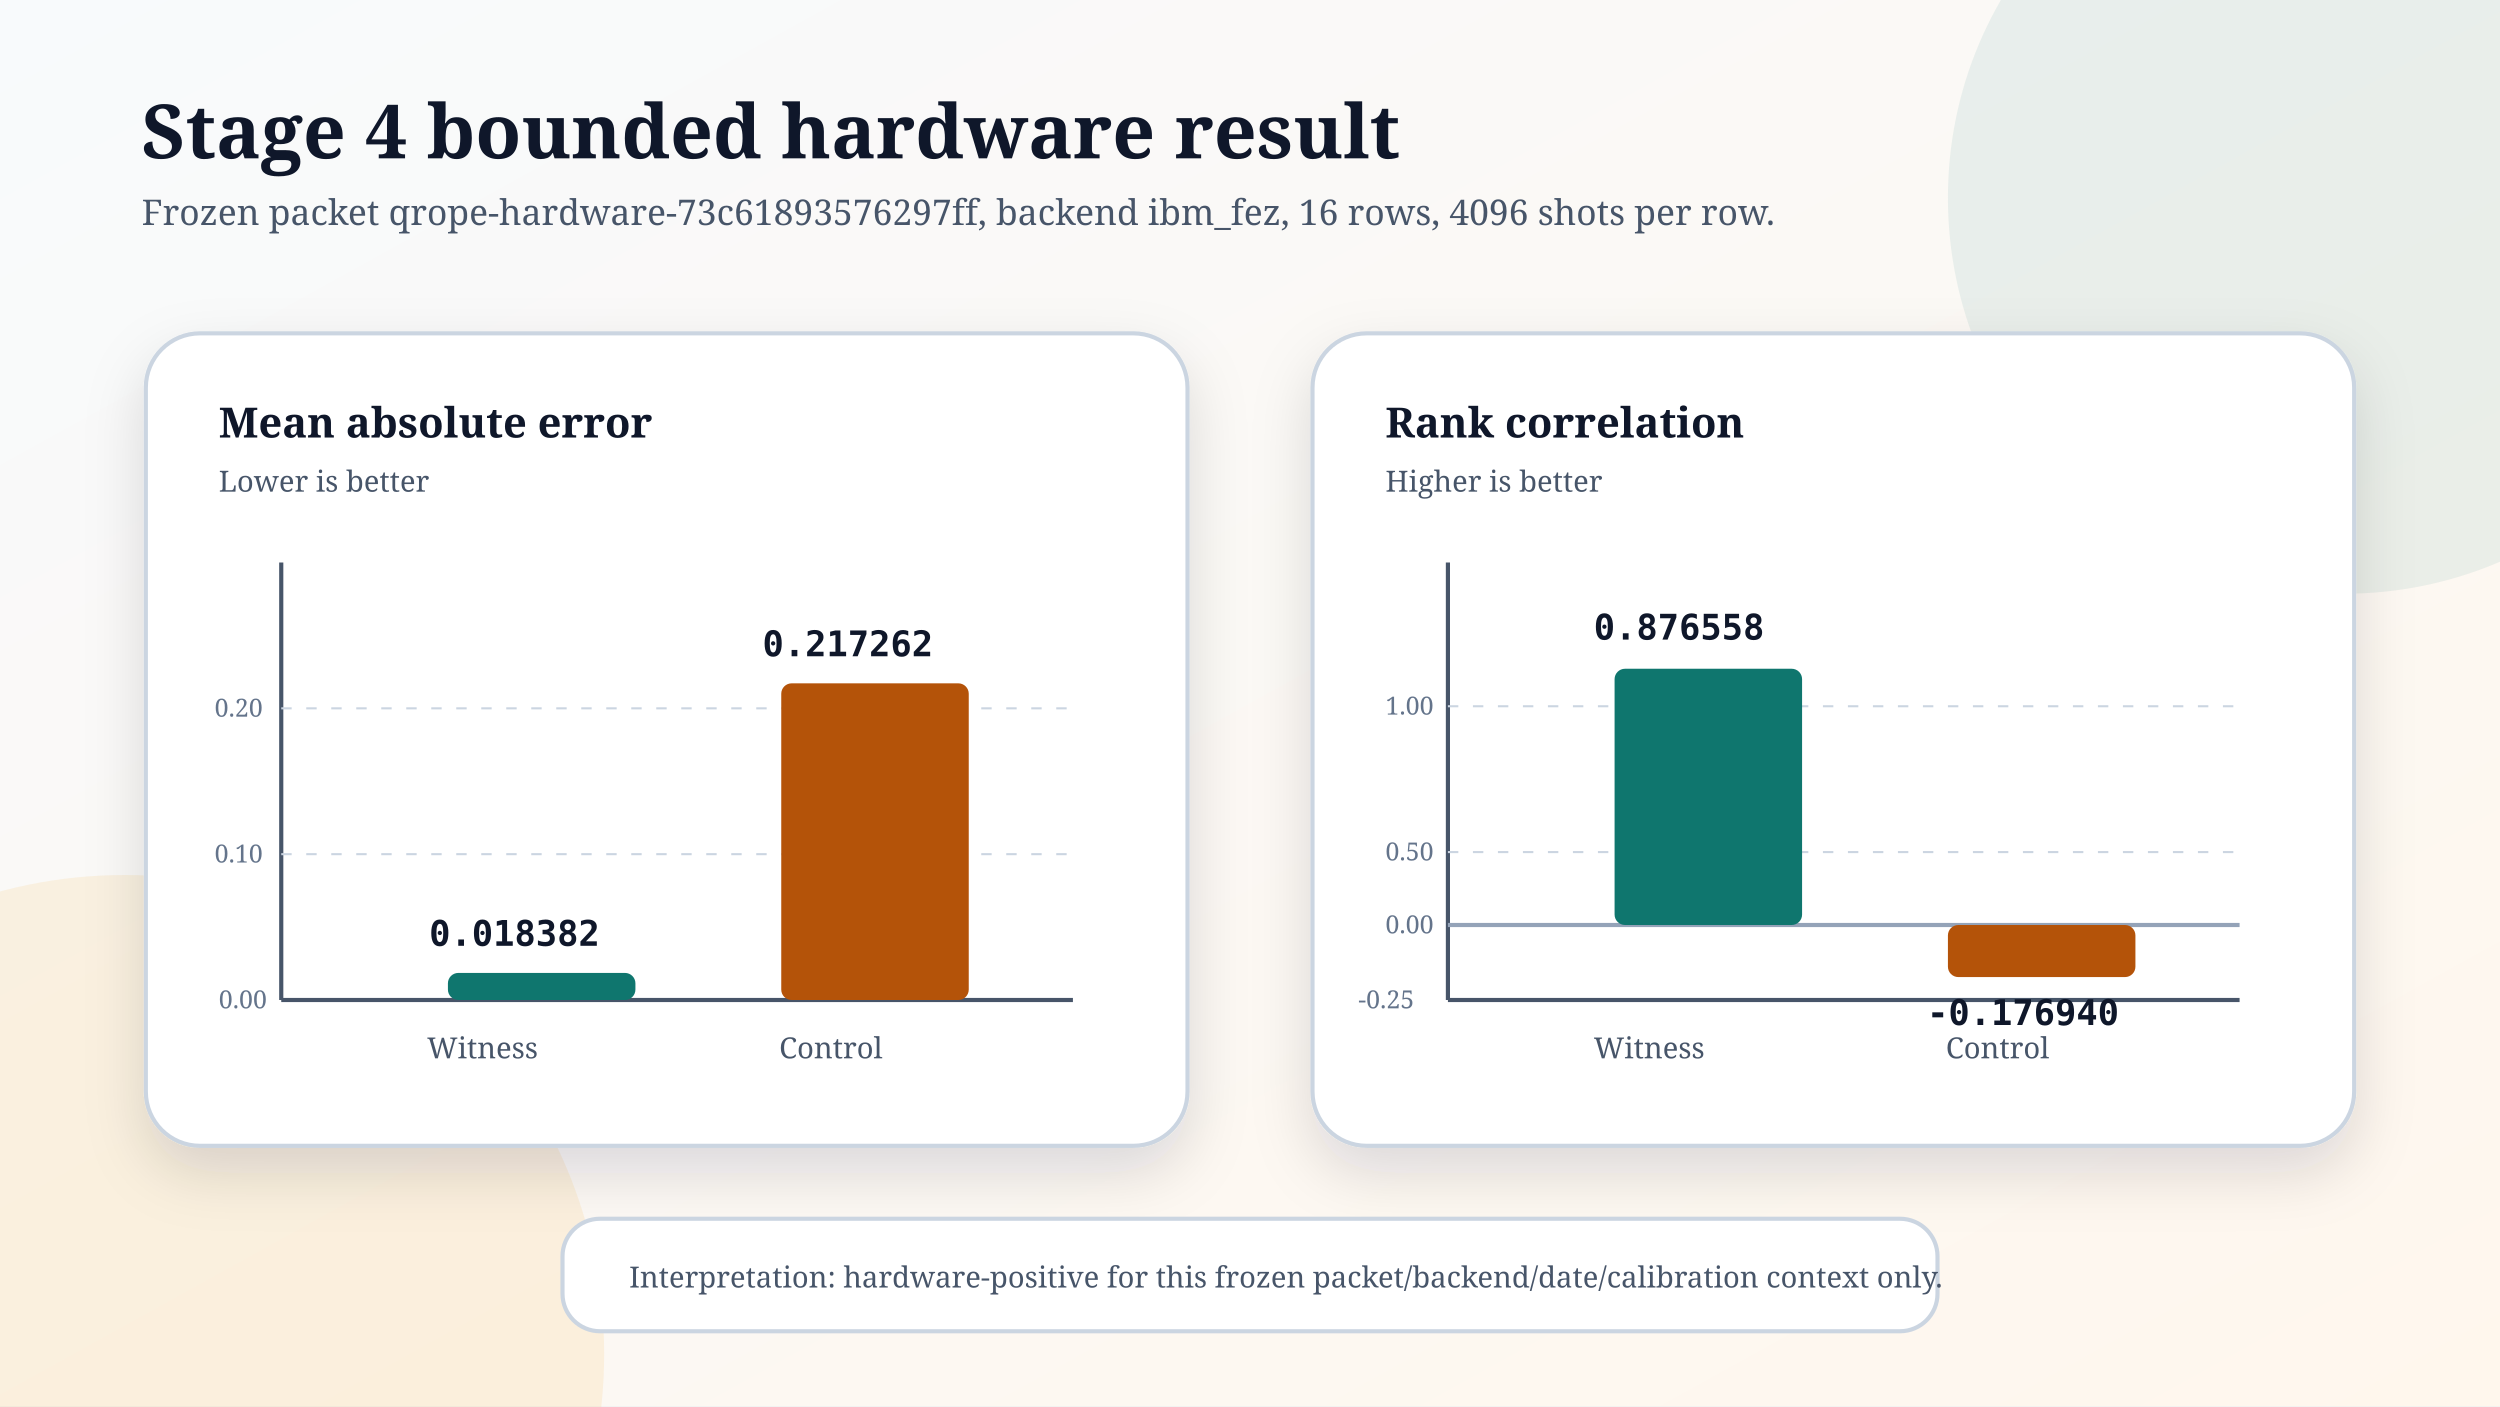
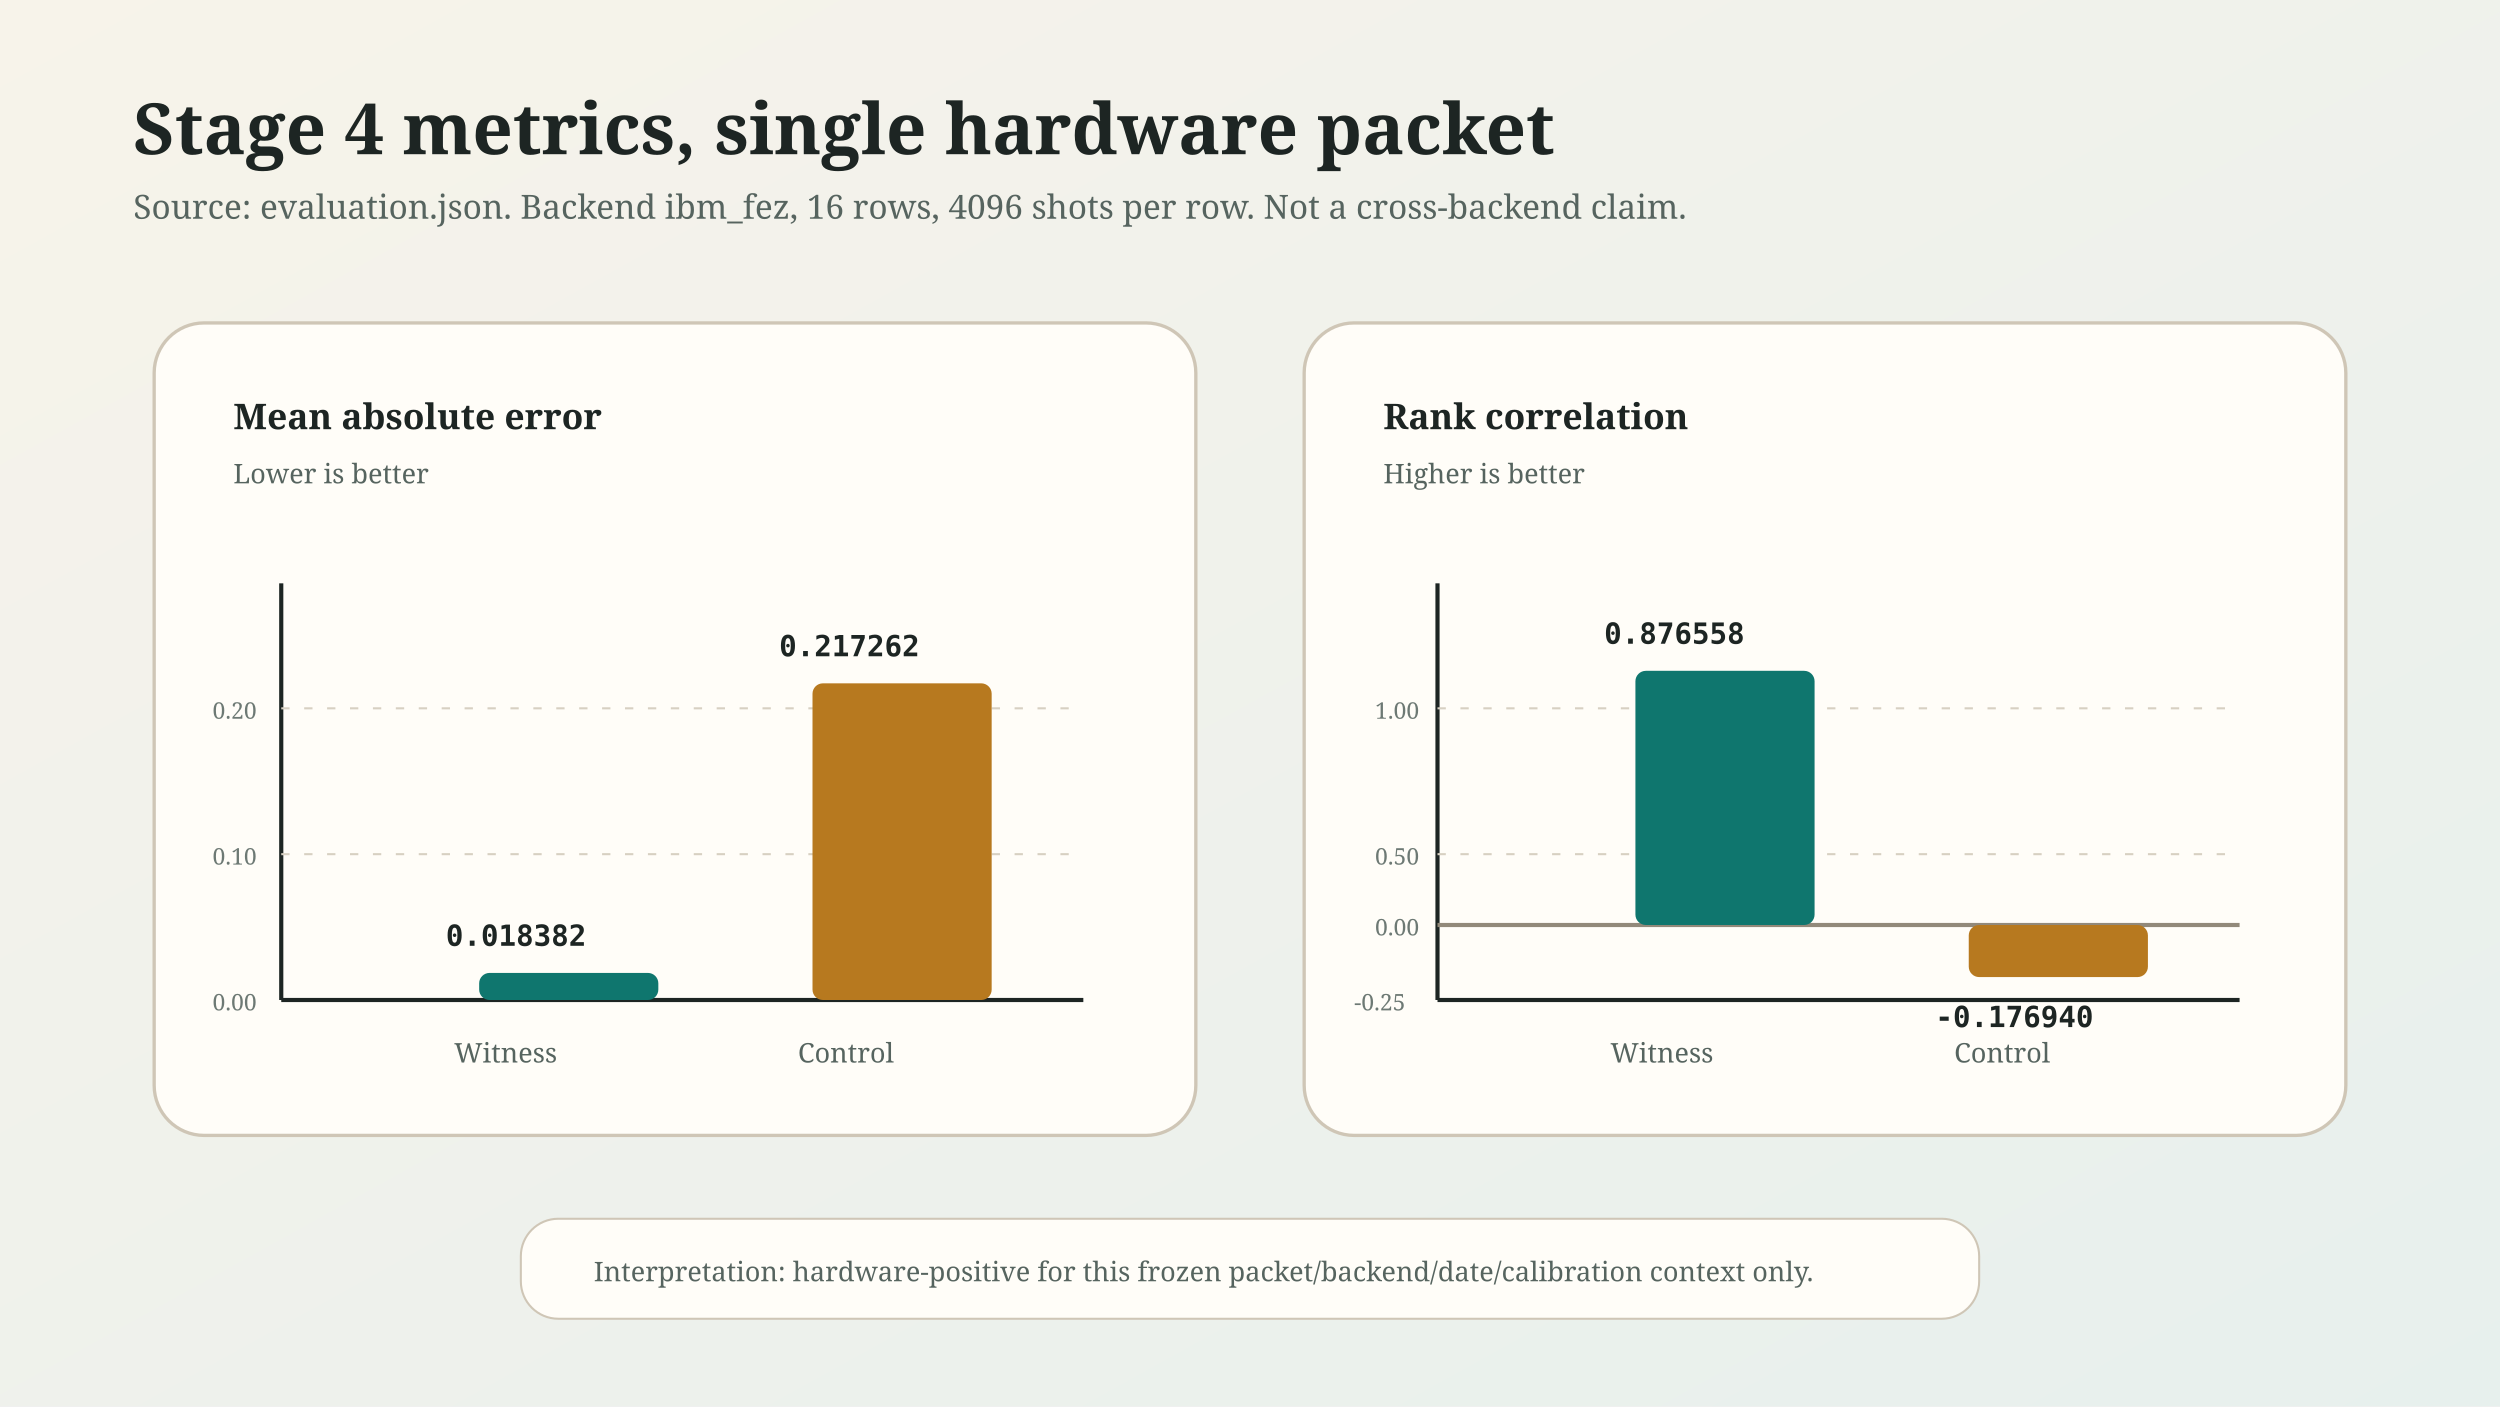
<svg xmlns="http://www.w3.org/2000/svg" width="1200" height="675" viewBox="0 0 1200 675" role="img" aria-labelledby="title desc">
  <defs>
-     <linearGradient id="bg" x1="0" y1="0" x2="1" y2="1">
-       <stop offset="0" stop-color="#f8fafc" />
-       <stop offset="1" stop-color="#fff7ed" />
+     <linearGradient id="paper" x1="0" y1="0" x2="1" y2="1">
+       <stop offset="0" stop-color="#f7f3ea" />
+       <stop offset="1" stop-color="#e7f0ed" />
    </linearGradient>
-     <filter id="shadow" x="-20%" y="-20%" width="140%" height="140%">
-       <feDropShadow dx="0" dy="12" stdDeviation="14" flood-color="#0f172a" flood-opacity="0.13" />
-     </filter>
    <style>
-       .title { font: 700 36px Georgia, serif; fill: #0f172a; }
-       .subtitle { font: 500 17px Georgia, serif; fill: #475569; }
-       .panel { fill: #ffffff; stroke: #cbd5e1; stroke-width: 2; rx: 26; filter: url(#shadow); }
-       .axis { stroke: #475569; stroke-width: 2; }
-       .grid { stroke: #cbd5e1; stroke-width: 1; stroke-dasharray: 5 7; }
-       .label { font: 700 20px Georgia, serif; fill: #0f172a; }
-       .small { font: 500 14px Georgia, serif; fill: #475569; }
-       .tiny { font: 500 12px Georgia, serif; fill: #64748b; }
-       .value { font: 700 17px Consolas, monospace; fill: #0f172a; }
-       .witness { fill: #0f766e; }
-       .control { fill: #b45309; }
+       .title { font: 700 34px Georgia, serif; fill: #1d2523; }
+       .sub { font: 500 16px Georgia, serif; fill: #56645f; }
+       .label { font: 700 17px Georgia, serif; fill: #1d2523; }
+       .small { font: 500 13px Georgia, serif; fill: #56645f; }
+       .tiny { font: 500 11px Georgia, serif; fill: #6d7974; }
+       .mono { font: 700 14px Consolas, monospace; fill: #1d2523; }
+       .panel { fill: #fffdf8; stroke: #cfc6b6; stroke-width: 1.6; rx: 24; }
+       .ink { stroke: #1d2523; stroke-width: 2; fill: none; }
+       .grid { stroke: #d7d0c2; stroke-width: 1; stroke-dasharray: 4 7; }
+       .teal { fill: #0f766e; }
+       .amber { fill: #b7791f; }
+       .red { fill: #9f3a38; }
+       .blue { fill: #2f5d86; }
    </style>
  </defs>
-   <rect width="1200" height="675" fill="url(#bg)" />
-   <circle cx="1125" cy="95" r="190" fill="#0f766e" opacity="0.08" />
-   <circle cx="60" cy="650" r="230" fill="#f59e0b" opacity="0.10" />
-   <text x="68" y="76" class="title">Stage 4 bounded hardware result</text>
-   <text x="68" y="108" class="subtitle">Frozen packet qrope-hardware-73c61893576297ff, backend ibm_fez, 16 rows, 4096 shots per row.</text>
-   <rect x="70" y="160" width="500" height="390" class="panel" />
-   <text x="105" y="210" class="label">Mean absolute error</text>
-   <text x="105" y="236" class="small">Lower is better</text>
-   <line x1="135" y1="480" x2="515" y2="480" class="axis" />
-   <line x1="135" y1="480" x2="135" y2="270" class="axis" />
-   <line x1="135" y1="410" x2="515" y2="410" class="grid" />
-   <line x1="135" y1="340" x2="515" y2="340" class="grid" />
-   <text x="105" y="484" class="tiny">0.00</text>
-   <text x="103" y="414" class="tiny">0.10</text>
-   <text x="103" y="344" class="tiny">0.20</text>
-   <rect x="215" y="467" width="90" height="13" rx="5" class="witness" />
-   <rect x="375" y="328" width="90" height="152" rx="5" class="control" />
-   <text x="205" y="508" class="small">Witness</text>
-   <text x="374" y="508" class="small">Control</text>
-   <text x="206" y="454" class="value">0.018382</text>
-   <text x="366" y="315" class="value">0.217262</text>
-   <rect x="630" y="160" width="500" height="390" class="panel" />
-   <text x="665" y="210" class="label">Rank correlation</text>
-   <text x="665" y="236" class="small">Higher is better</text>
-   <line x1="695" y1="480" x2="1075" y2="480" class="axis" />
-   <line x1="695" y1="480" x2="695" y2="270" class="axis" />
-   <line x1="695" y1="409" x2="1075" y2="409" class="grid" />
-   <line x1="695" y1="339" x2="1075" y2="339" class="grid" />
-   <line x1="695" y1="444" x2="1075" y2="444" stroke="#94a3b8" stroke-width="2" />
-   <text x="652" y="484" class="tiny">-0.25</text>
-   <text x="665" y="448" class="tiny">0.00</text>
-   <text x="665" y="413" class="tiny">0.50</text>
-   <text x="665" y="343" class="tiny">1.00</text>
-   <rect x="775" y="321" width="90" height="123" rx="5" class="witness" />
-   <rect x="935" y="444" width="90" height="25" rx="5" class="control" />
-   <text x="765" y="508" class="small">Witness</text>
-   <text x="934" y="508" class="small">Control</text>
-   <text x="765" y="307" class="value">0.876558</text>
-   <text x="925" y="492" class="value">-0.176940</text>
-   <rect x="270" y="585" width="660" height="54" rx="18" fill="#ffffff" stroke="#cbd5e1" stroke-width="2" />
-   <text x="302" y="618" class="small">Interpretation: hardware-positive for this frozen packet/backend/date/calibration context only.</text>
+   <rect width="1200" height="675" fill="url(#paper)" />
+   <text x="64" y="74" class="title">Stage 4 metrics, single hardware packet</text>
+   <text x="64" y="105" class="sub">Source: evaluation.json. Backend ibm_fez, 16 rows, 4096 shots per row. Not a cross-backend claim.</text>
+   <rect x="74" y="155" width="500" height="390" class="panel" />
+   <text x="112" y="206" class="label">Mean absolute error</text>
+   <text x="112" y="232" class="small">Lower is better</text>
+   <line x1="135" y1="480" x2="520" y2="480" class="ink" />
+   <line x1="135" y1="480" x2="135" y2="280" class="ink" />
+   <line x1="135" y1="410" x2="520" y2="410" class="grid" />
+   <line x1="135" y1="340" x2="520" y2="340" class="grid" />
+   <text x="102" y="485" class="tiny">0.00</text>
+   <text x="102" y="415" class="tiny">0.10</text>
+   <text x="102" y="345" class="tiny">0.20</text>
+   <rect x="230" y="467" width="86" height="13" rx="5" class="teal" />
+   <rect x="390" y="328" width="86" height="152" rx="5" class="amber" />
+   <text x="218" y="510" class="small">Witness</text>
+   <text x="383" y="510" class="small">Control</text>
+   <text x="214" y="454" class="mono">0.018382</text>
+   <text x="374" y="315" class="mono">0.217262</text>
+   <rect x="626" y="155" width="500" height="390" class="panel" />
+   <text x="664" y="206" class="label">Rank correlation</text>
+   <text x="664" y="232" class="small">Higher is better</text>
+   <line x1="690" y1="480" x2="1075" y2="480" class="ink" />
+   <line x1="690" y1="480" x2="690" y2="280" class="ink" />
+   <line x1="690" y1="444" x2="1075" y2="444" stroke="#92897a" stroke-width="2" />
+   <line x1="690" y1="410" x2="1075" y2="410" class="grid" />
+   <line x1="690" y1="340" x2="1075" y2="340" class="grid" />
+   <text x="650" y="485" class="tiny">-0.25</text>
+   <text x="660" y="449" class="tiny">0.00</text>
+   <text x="660" y="415" class="tiny">0.50</text>
+   <text x="660" y="345" class="tiny">1.00</text>
+   <rect x="785" y="322" width="86" height="122" rx="5" class="teal" />
+   <rect x="945" y="444" width="86" height="25" rx="5" class="amber" />
+   <text x="773" y="510" class="small">Witness</text>
+   <text x="938" y="510" class="small">Control</text>
+   <text x="770" y="309" class="mono">0.876558</text>
+   <text x="929" y="493" class="mono">-0.176940</text>
+   <rect x="250" y="585" width="700" height="48" rx="18" fill="#fffdf8" stroke="#cfc6b6" />
+   <text x="285" y="615" class="small">Interpretation: hardware-positive for this frozen packet/backend/date/calibration context only.</text>
</svg>
